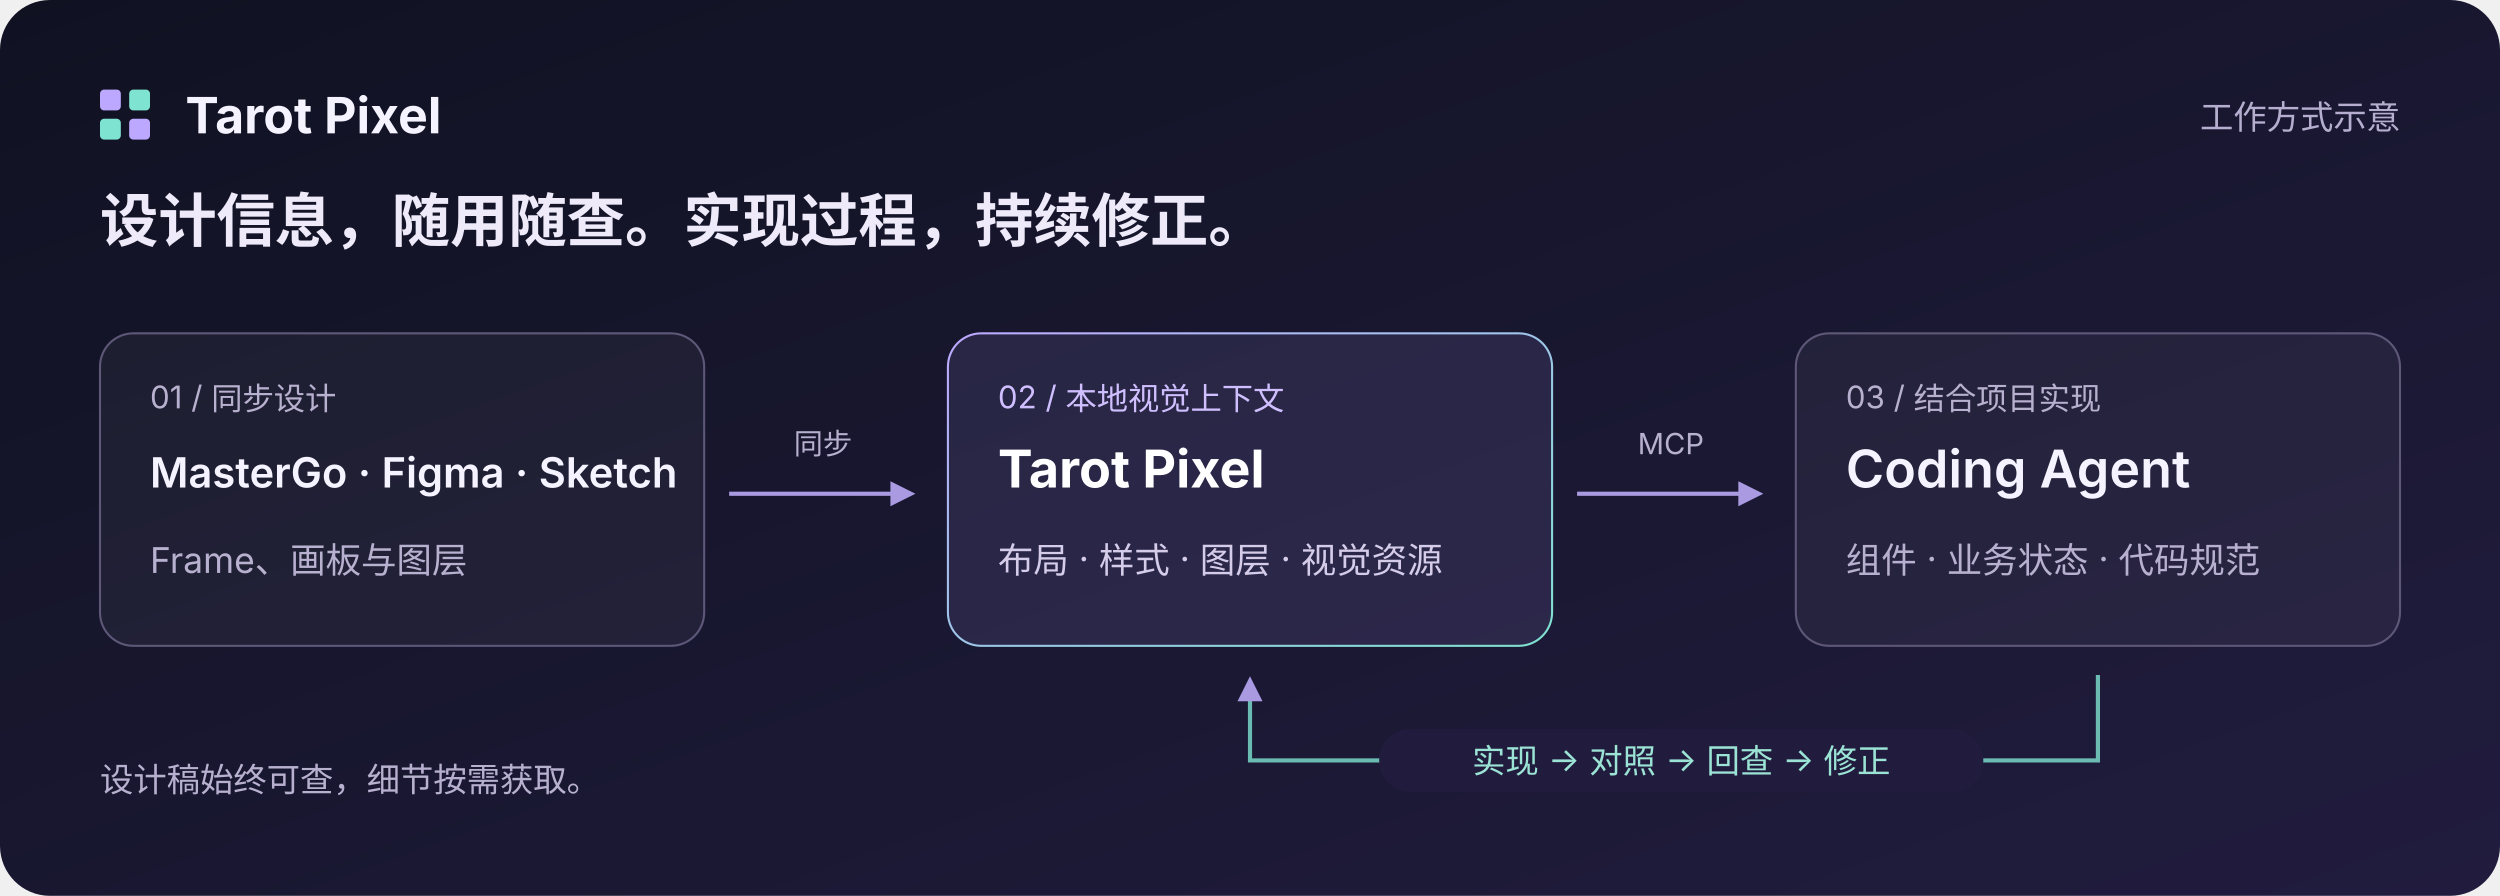
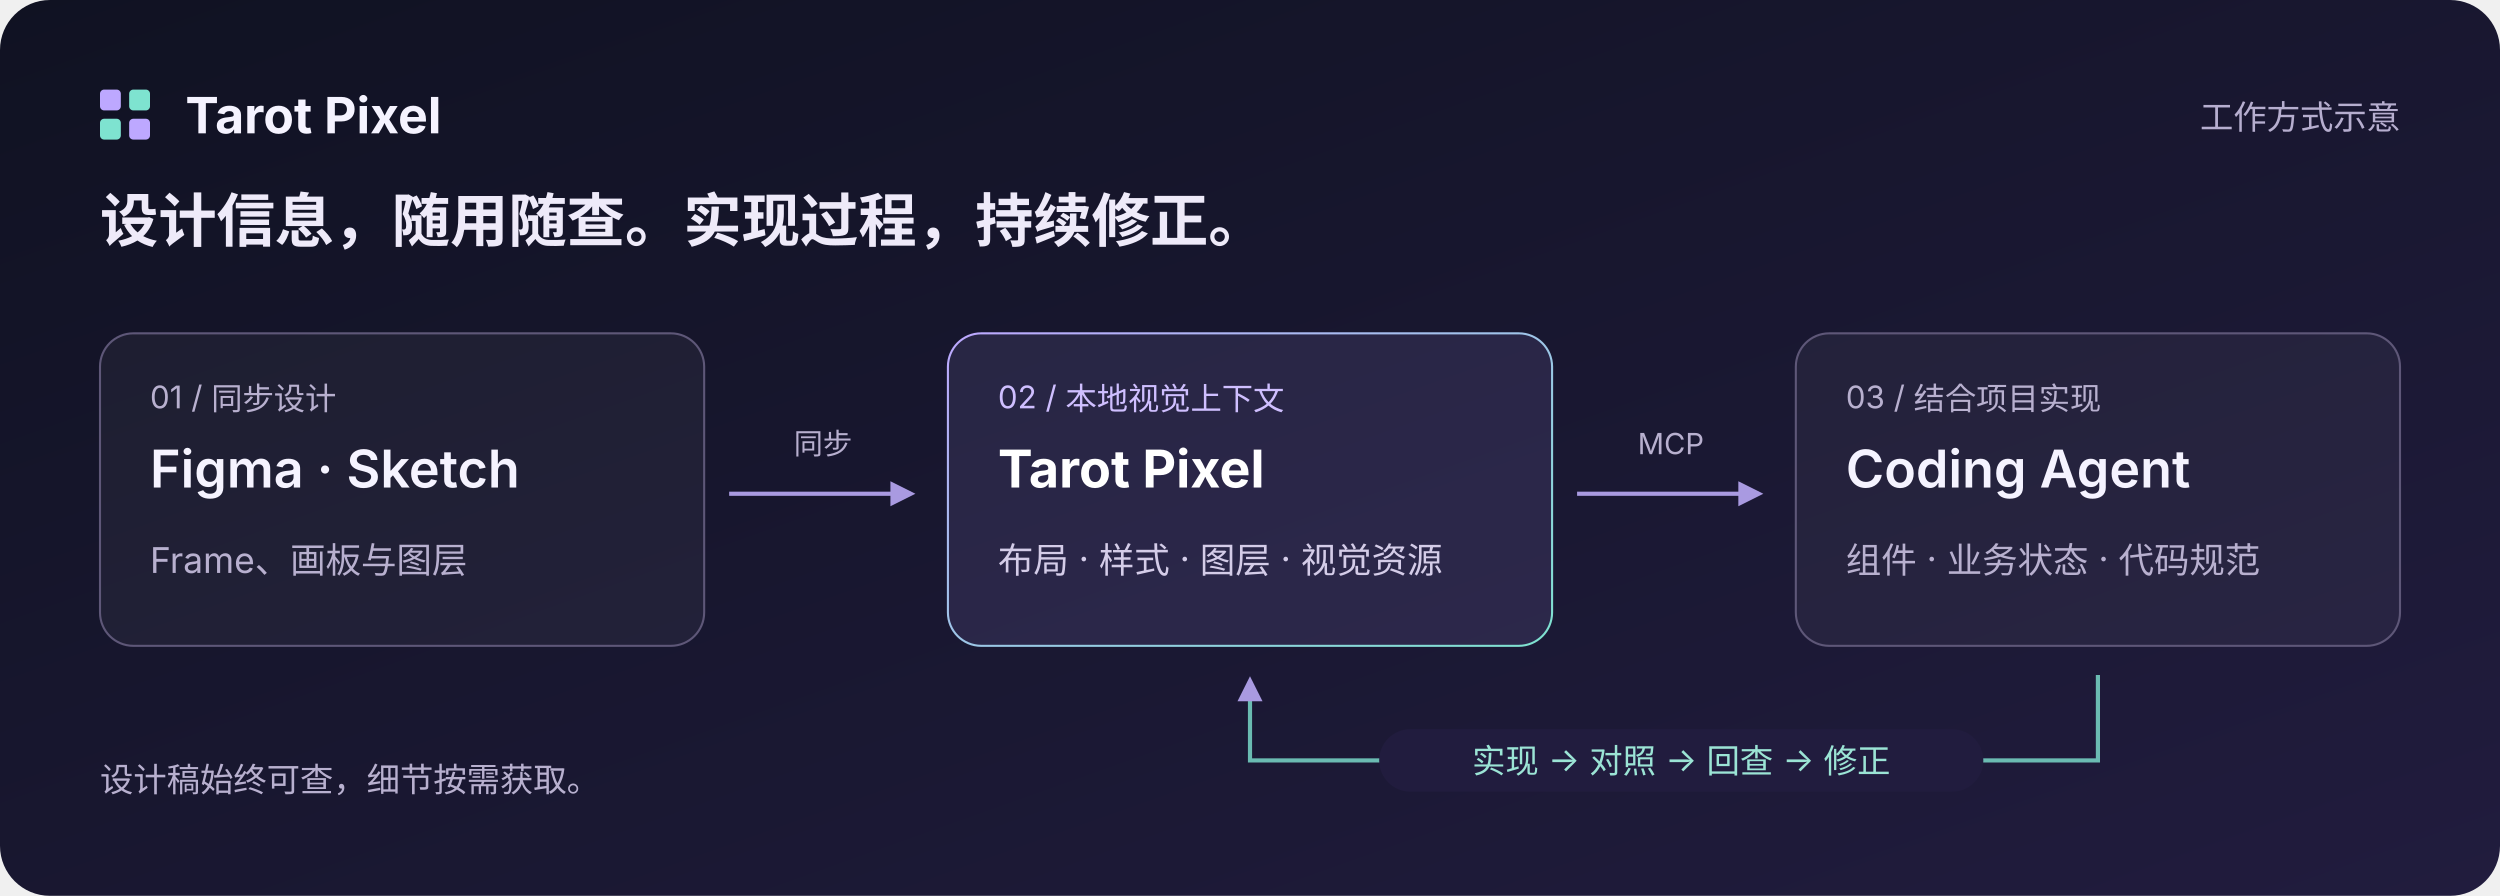
<svg xmlns="http://www.w3.org/2000/svg" width="1200" height="430" viewBox="0 0 1200 430" role="img" aria-labelledby="title desc">
  <defs>
    <linearGradient id="background" x1="0" y1="0" x2="1" y2="1">
      <stop offset="0" stop-color="#101222" />
      <stop offset="1" stop-color="#211c3e" />
    </linearGradient>
    <linearGradient id="accent" x1="0" y1="0" x2="1" y2="1">
      <stop offset="0" stop-color="#bda8ff" />
      <stop offset="1" stop-color="#7ee3d0" />
    </linearGradient>
    <marker id="arrow" viewBox="0 0 10 10" refX="8" refY="5" markerWidth="6" markerHeight="6" orient="auto-start-reverse">
      <path d="M 0 0 L 10 5 L 0 10 z" fill="#a99ae1" />
    </marker>
  </defs>
  <rect width="1200" height="430" rx="24" fill="url(#background)" />
  <g font-family="-apple-system, BlinkMacSystemFont, 'Segoe UI', 'PingFang SC', 'Microsoft YaHei', sans-serif">
    <rect x="48" y="43" width="10" height="10" rx="2" fill="#bda8ff" />
    <rect x="62" y="43" width="10" height="10" rx="2" fill="#7ee3d0" />
    <rect x="48" y="57" width="10" height="10" rx="2" fill="#7ee3d0" />
    <rect x="62" y="57" width="10" height="10" rx="2" fill="#bda8ff" />
    <text x="89" y="64" fill="#f5f3ff" font-size="24" font-weight="650">Tarot Pixel</text>
    <text x="1152" y="62" text-anchor="end" fill="#b6aecf" font-size="16">工作方式示意</text>
    <text x="48" y="116" fill="#eeeaf9" font-size="28" font-weight="600">设计信息，随用随查。实现过程，持续修正。</text>
    <rect x="48" y="160" width="290" height="150" rx="16" fill="#ffffff" fill-opacity="0.045" stroke="#5e5778" />
    <text x="72" y="196" fill="#b8b0cf" font-size="15">01 / 同步设计</text>
-     <text x="72" y="234" fill="#f5f3ff" font-size="20" font-weight="600">MasterGo · Figma · Sketch</text>
+     <text x="72" y="234" fill="#f5f3ff" font-size="25" font-weight="600">Figma · Sketch</text>
    <text x="72" y="275" fill="#b8b0cf" font-size="17">Frame、画板与图层</text>
    <rect x="455" y="160" width="290" height="150" rx="16" fill="#bda8ff" fill-opacity="0.11" stroke="url(#accent)" />
    <text x="479" y="196" fill="#cfbfff" font-size="15">02 / 本地视觉上下文</text>
    <text x="479" y="234" fill="#ffffff" font-size="25" font-weight="650">Tarot Pixel</text>
    <text x="479" y="275" fill="#d4cce8" font-size="17">布局 · 样式 · 图层 · 视觉资源</text>
    <rect x="862" y="160" width="290" height="150" rx="16" fill="#ffffff" fill-opacity="0.045" stroke="#5e5778" />
    <text x="886" y="196" fill="#b8b0cf" font-size="15">03 / 结合项目实现</text>
    <text x="886" y="234" fill="#f5f3ff" font-size="25" font-weight="600">Coding Agent</text>
    <text x="886" y="275" fill="#b8b0cf" font-size="17">组件 · 业务状态 · 代码规范</text>
    <path d="M 350 237 H 437" stroke="#a99ae1" stroke-width="2" marker-end="url(#arrow)" />
    <text x="395" y="218" text-anchor="middle" fill="#b8b0cf" font-size="14">同步</text>
    <path d="M 757 237 H 844" stroke="#a99ae1" stroke-width="2" marker-end="url(#arrow)" />
    <text x="802" y="218" text-anchor="middle" fill="#b8b0cf" font-size="14">MCP</text>
    <path d="M 1007 324 V 365 H 600 V 327" fill="none" stroke="#7ee3d0" stroke-width="2" stroke-opacity="0.8" marker-end="url(#arrow)" />
    <rect x="662" y="350" width="290" height="30" rx="15" fill="#211c3e" />
    <text x="807" y="371" text-anchor="middle" fill="#9be4d5" font-size="16">实现 → 对照 → 回查 → 修正</text>
    <text x="48" y="380" fill="#b8b0cf" font-size="16">设计稿始终可查，细节按需获取。</text>
  </g>
</svg>
